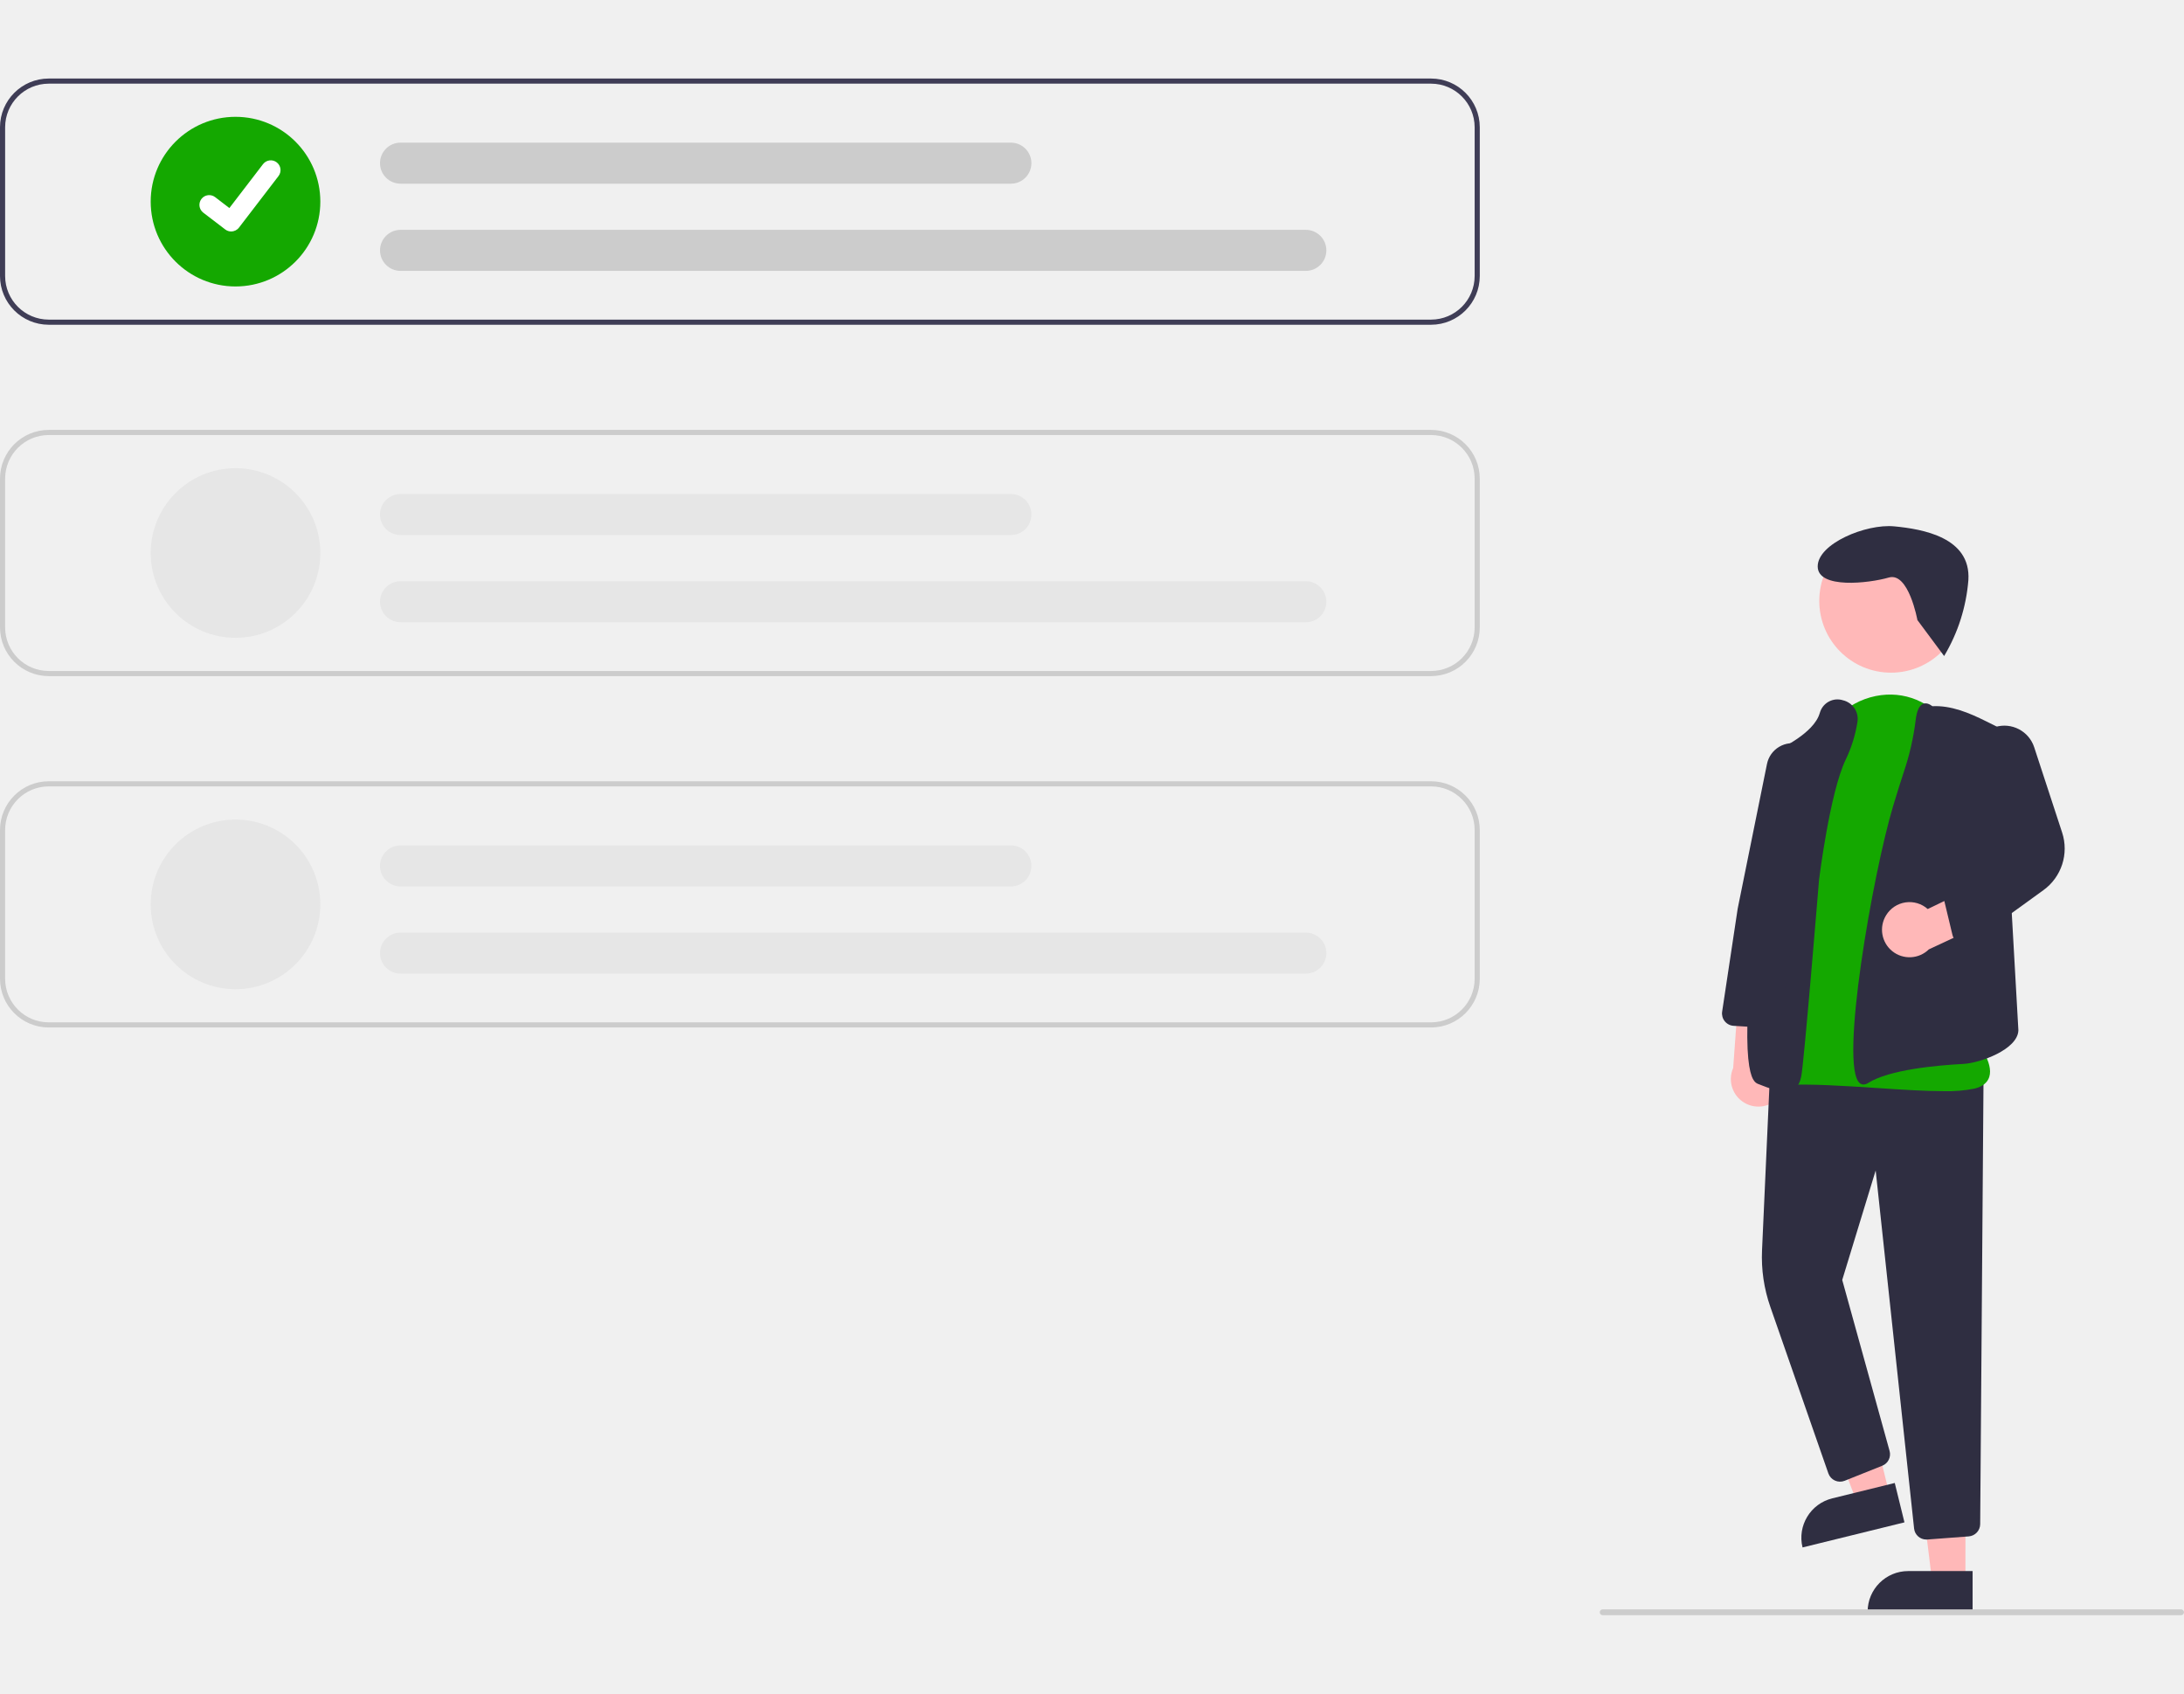
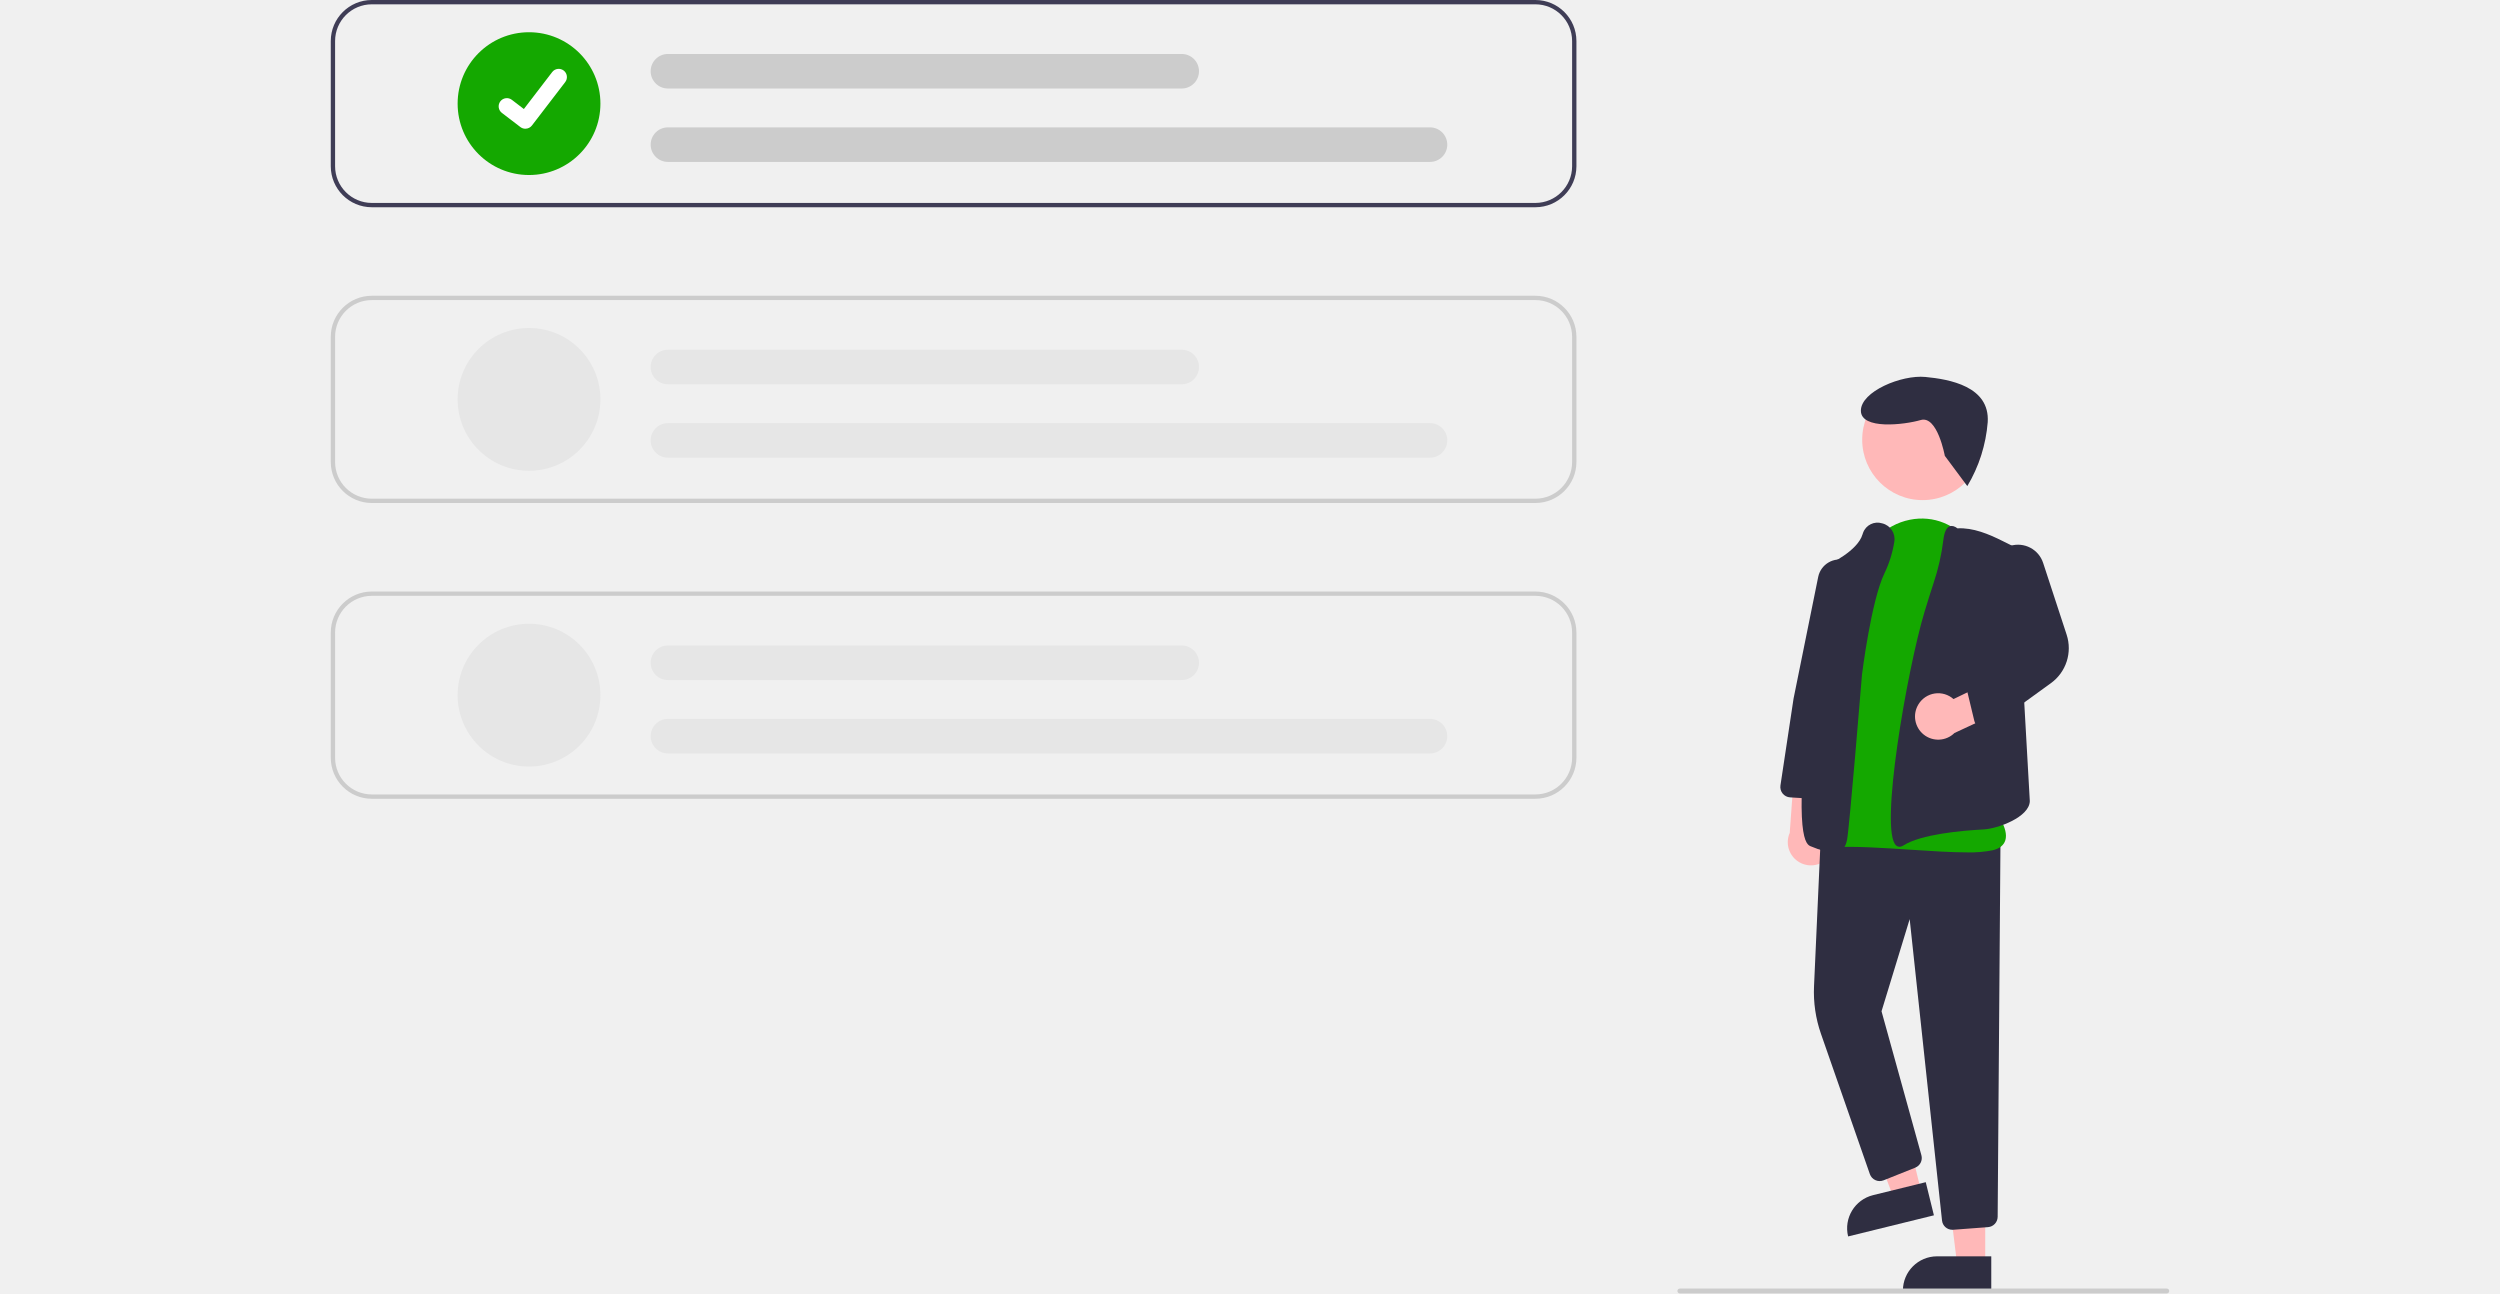
- <svg xmlns="http://www.w3.org/2000/svg" width="400.941" height="310.92" viewBox="0 0 747.62 526">
+ <svg xmlns="http://www.w3.org/2000/svg" width="600.941" height="310.92" viewBox="0 0 747.62 526">
  <g id="Group_33" data-name="Group 33" transform="translate(-227 -187)">
    <path id="Path_498-1847" data-name="Path 498" d="M835.627,535.188a9.377,9.377,0,0,0-3.1-14.04l1.853-21.348-12.7-4.29-2.194,30.184a9.428,9.428,0,0,0,16.138,9.495Z" transform="translate(0.81)" fill="#ffb8b8" />
    <path id="Path_499-1848" data-name="Path 499" d="M672.8,514.162H661.373l-5.437-44.1h16.873Z" transform="translate(227 187)" fill="#ffb8b8" />
    <path id="Path_500-1849" data-name="Path 500" d="M653.207,510.894h22.048v13.882h-35.93a13.882,13.882,0,0,1,13.882-13.882Z" transform="translate(227 187)" fill="#2f2e41" />
    <path id="Path_501-1850" data-name="Path 501" d="M646.855,484.9l-11.1,2.728-15.806-41.523,16.385-4.027Z" transform="translate(227 187)" fill="#ffb8b8" />
    <path id="Path_502-1851" data-name="Path 502" d="M854.772,672.232H876.82v13.882H840.89a13.882,13.882,0,0,1,13.882-13.882Z" transform="matrix(0.971, -0.239, 0.239, 0.971, -136.446, 224.563)" fill="#2f2e41" />
    <path id="Path_503-1852" data-name="Path 503" d="M885.615,687.1a4.21,4.21,0,0,1-4.2-3.779L868.263,560.771l-11.447,37.476,16.213,58.533a4.225,4.225,0,0,1-2.505,5.056l-12.89,5.156a4.23,4.23,0,0,1-5.565-2.536L832.2,607.448a51.611,51.611,0,0,1-2.835-19.395l2.773-61.523,73.043,3.093-1.14,152.215a4.254,4.254,0,0,1-3.912,4.186l-14.185,1.069Q885.778,687.1,885.615,687.1Z" transform="translate(0.81)" fill="#2f2e41" />
    <circle id="Ellipse_83" data-name="Ellipse 83" cx="24.561" cy="24.561" r="24.561" transform="translate(849.767 341.252)" fill="#ffb8b8" />
    <path id="Path_504-1853" data-name="Path 504" d="M891.58,533.625c-6.468,0-14.5-.529-22.817-1.076-11.36-.748-23.106-1.521-31.875-1.013a6.966,6.966,0,0,1-6.232-2.714c-9.039-11.574,4.9-56.708,5.5-58.623L847.5,419.731l.488.11-.488-.11c2.5-11.1,10.471-19.288,20.813-21.368,9.68-1.944,19.043,1.931,25.048,10.375q.478.672.955,1.379c19.552,28.957,8.493,100.9,7.752,105.539,1.033,1.237,6.618,8.232,5.083,13.091-.625,1.977-2.321,3.324-5.042,4a47.006,47.006,0,0,1-10.532.875Z" transform="translate(0.81)" fill="#14a800" />
    <path id="Path_505-1854" data-name="Path 505" d="M837.284,533.647c-2.225,0-5.226-.821-9.272-2.5-1.739-.724-7.031-2.925-.606-59.072,3.156-27.58,7.677-54.968,7.722-55.241l.043-.264.244-.11c.116-.053,11.662-5.345,13.67-12.146q.1-.353.234-.685a6.244,6.244,0,0,1,7.754-3.808,6.561,6.561,0,0,1,4.942,7.488,46.021,46.021,0,0,1-3.991,12.792c-5.433,11.21-9.114,40.928-9.15,41.227-.208,2.538-5.138,62.672-6.088,67.235-.332,1.594-.942,3.544-2.733,4.49a5.842,5.842,0,0,1-2.767.6Z" transform="translate(0.81)" fill="#2f2e41" />
    <path id="Path_506-1855" data-name="Path 506" d="M864.115,531.343a2.018,2.018,0,0,1-1.239-.425c-7.226-5.491,4.468-72.051,11.4-95.016,1.389-4.6,2.625-8.537,3.676-11.706h0a89.255,89.255,0,0,0,3.989-17.506c.382-3.226,1.211-5.068,2.537-5.633.921-.393,2-.126,3.22.793,6.407-.316,12.632,2.3,18.4,5.181l5.192,2.59,5.826,103.149c-.165,6.583-13.141,11.23-18.8,11.527-9.089.477-25.41,1.957-32.6,6.509a3.005,3.005,0,0,1-1.6.536Z" transform="translate(0.81)" fill="#2f2e41" />
    <path id="Path_507-1856" data-name="Path 507" d="M831.659,511.989c-.086,0-.172,0-.259-.008l-11.768-.724a4.229,4.229,0,0,1-3.923-4.853l5.325-35.279,10.024-49.5a8.879,8.879,0,0,1,11.362-6.709h0a8.928,8.928,0,0,1,6.108,9.879l-7.964,49.6-4.715,33.947a4.251,4.251,0,0,1-4.191,3.647Z" transform="translate(0.81)" fill="#2f2e41" />
    <path id="Path_508-1857" data-name="Path 508" d="M871.86,473.374a9.377,9.377,0,0,1,14.225-2.093l19.295-9.32,8.524,10.344-27.433,12.779a9.428,9.428,0,0,1-14.611-11.71Z" transform="translate(0.81)" fill="#ffb8b8" />
    <path id="Path_509-1858" data-name="Path 509" d="M898.664,483.383a4.232,4.232,0,0,1-4.114-3.241l-2.8-11.65a4.211,4.211,0,0,1,1.94-4.619l16.9-10.116-8.64-31.634a10.753,10.753,0,0,1,20.593-6.181l9.539,29.125a17.576,17.576,0,0,1-6.421,19.773L901.141,482.58A4.224,4.224,0,0,1,898.664,483.383Z" transform="translate(0.81)" fill="#2f2e41" />
    <path id="Path_511-1859" data-name="Path 511" d="M716.064,187H242.87a16.7,16.7,0,0,0-16.68,16.68V254.6a16.7,16.7,0,0,0,16.68,16.68H716.064a16.7,16.7,0,0,0,16.68-16.68V203.68A16.7,16.7,0,0,0,716.064,187Zm14.924,67.6a14.946,14.946,0,0,1-14.924,14.924H242.87A14.946,14.946,0,0,1,227.946,254.6V203.68a14.946,14.946,0,0,1,14.924-14.924H716.064a14.946,14.946,0,0,1,14.924,14.924Z" transform="translate(0.81)" fill="#3f3d56" />
    <path id="Path_512-1860" data-name="Path 512" d="M716.064,391.553H242.87a16.7,16.7,0,0,1-16.68-16.68V323.954a16.7,16.7,0,0,1,16.68-16.68H716.064a16.7,16.7,0,0,1,16.68,16.68v50.919a16.7,16.7,0,0,1-16.68,16.68ZM242.87,309.03a14.941,14.941,0,0,0-14.924,14.924v50.919A14.941,14.941,0,0,0,242.87,389.8H716.064a14.941,14.941,0,0,0,14.925-14.924V323.954a14.941,14.941,0,0,0-14.924-14.924Z" transform="translate(0.81)" fill="#ccc" />
    <path id="Path_513-1861" data-name="Path 513" d="M716.064,511.827H242.87a16.7,16.7,0,0,1-16.68-16.68V444.228a16.7,16.7,0,0,1,16.68-16.68H716.064a16.7,16.7,0,0,1,16.68,16.68v50.919a16.7,16.7,0,0,1-16.68,16.68ZM242.87,429.3a14.941,14.941,0,0,0-14.924,14.924v50.919a14.941,14.941,0,0,0,14.924,14.925H716.064a14.941,14.941,0,0,0,14.925-14.924V444.228A14.941,14.941,0,0,0,716.064,429.3Z" transform="translate(0.81)" fill="#ccc" />
    <path id="Path_514-1862" data-name="Path 514" d="M306.809,258.172a29.032,29.032,0,1,1,29.032-29.032,29.032,29.032,0,0,1-29.032,29.032Z" transform="translate(0.81)" fill="#14a800" />
    <path id="Path_515-1863" data-name="Path 515" d="M673.2,252.843h-309.9a7.023,7.023,0,0,1,0-14.047H673.2a7.023,7.023,0,0,1,0,14.047Z" transform="translate(0.81)" fill="#ccc" />
    <path id="Path_516-1864" data-name="Path 516" d="M572.235,222.994H363.293a7.023,7.023,0,1,1,0-14.047H572.235a7.023,7.023,0,0,1,0,14.047Z" transform="translate(0.81)" fill="#ccc" />
    <path id="Path_517-1865" data-name="Path 517" d="M306.809,378.445a29.032,29.032,0,1,1,29.032-29.032,29.032,29.032,0,0,1-29.032,29.032Z" transform="translate(0.81)" fill="#e6e6e6" />
    <path id="Path_518-1866" data-name="Path 518" d="M673.2,373.117h-309.9a7.023,7.023,0,1,1,0-14.047H673.2a7.023,7.023,0,0,1,0,14.047Z" transform="translate(0.81)" fill="#e6e6e6" />
    <path id="Path_519-1867" data-name="Path 519" d="M572.235,343.268H363.293a7.023,7.023,0,1,1,0-14.047H572.235a7.023,7.023,0,0,1,0,14.047Z" transform="translate(0.81)" fill="#e6e6e6" />
    <path id="Path_520-1868" data-name="Path 520" d="M306.809,498.719a29.032,29.032,0,1,1,29.032-29.032,29.032,29.032,0,0,1-29.032,29.032Z" transform="translate(0.81)" fill="#e6e6e6" />
    <path id="Path_521-1869" data-name="Path 521" d="M673.2,493.391h-309.9a7.023,7.023,0,1,1,0-14.047H673.2a7.023,7.023,0,1,1,0,14.047Z" transform="translate(0.81)" fill="#e6e6e6" />
    <path id="Path_522-1870" data-name="Path 522" d="M572.235,463.542H363.293a7.023,7.023,0,1,1,0-14.047H572.235a7.023,7.023,0,0,1,0,14.047Z" transform="translate(0.81)" fill="#e6e6e6" />
    <path id="Path_395-1871" data-name="Path 395" d="M305.327,239.352a3.321,3.321,0,0,1-2-.664l-.036-.027-7.525-5.756a3.344,3.344,0,1,1,4.069-5.308l4.874,3.738,11.517-15.026a3.343,3.343,0,0,1,4.686-.619h0l-.071.1.073-.1a3.347,3.347,0,0,1,.618,4.687l-13.547,17.666a3.345,3.345,0,0,1-2.66,1.3Z" transform="translate(0.81)" fill="#fff" />
    <path id="Path_523-1872" data-name="Path 523" d="M972.81,713h-198a1,1,0,0,1,0-2h198a1,1,0,0,1,0,2Z" transform="translate(0.81)" fill="#ccc" />
    <path id="Path_561-1873" data-name="Path 561" d="M782.606,412.94s-9.448-13.874-14.855-9.306-20.567,13.529-23.761,6.436,9.082-20.086,18.347-23.193,25.534-7.235,30.637,6.463a59.9,59.9,0,0,1,2.994,27.124Z" transform="matrix(0.914, 0.407, -0.407, 0.914, 336.122, -323.588)" fill="#2f2e41" />
  </g>
</svg>
